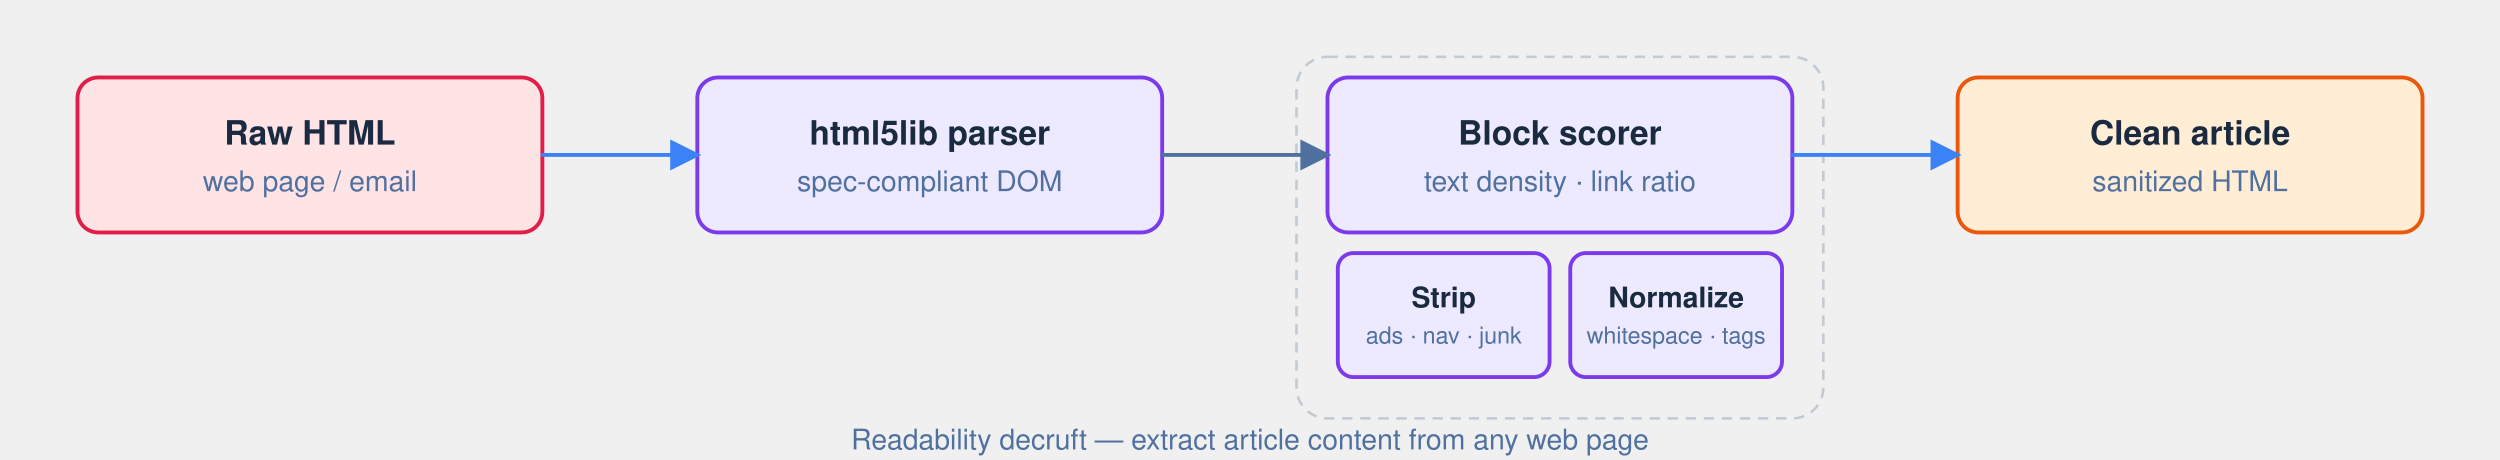
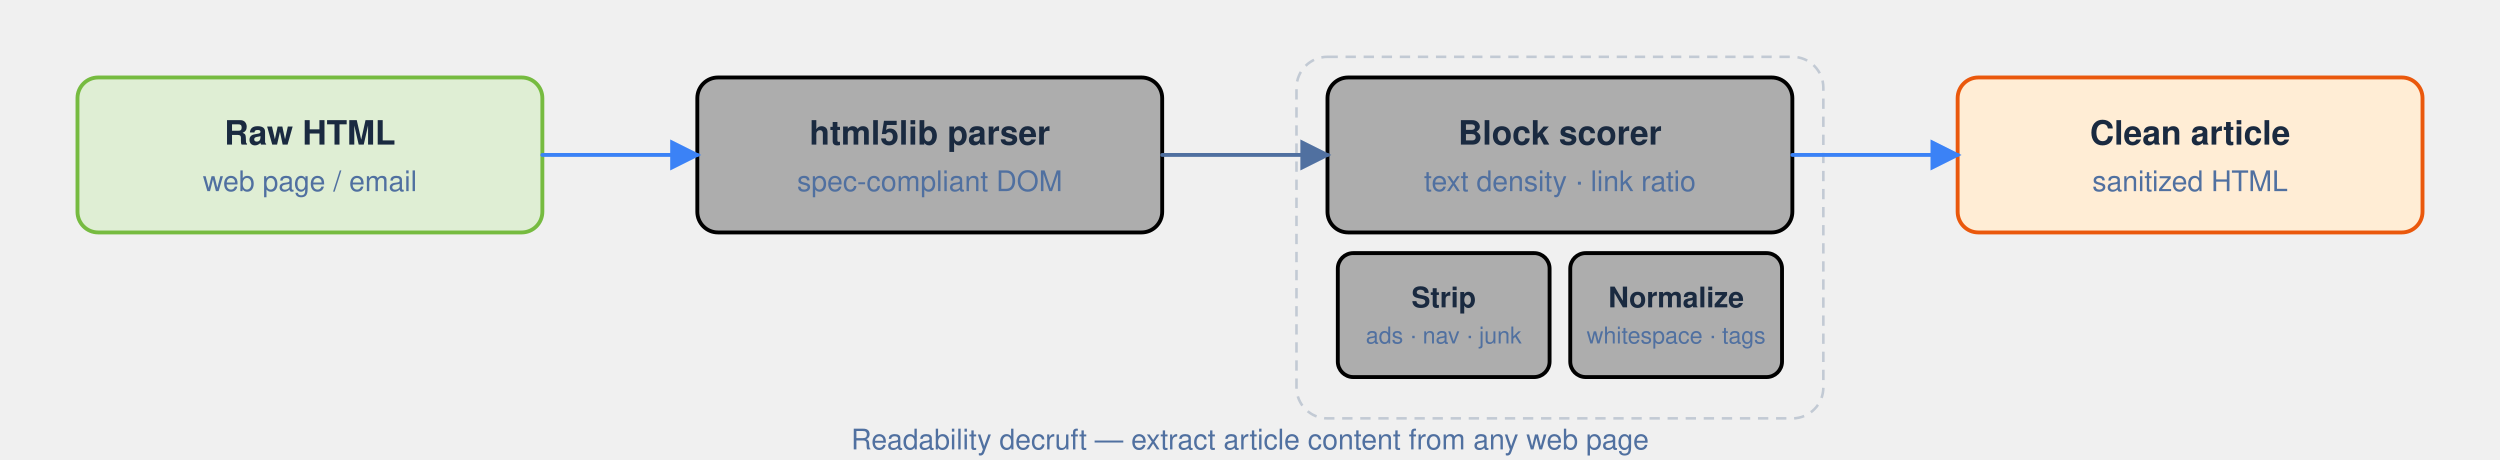
<svg xmlns="http://www.w3.org/2000/svg" viewBox="0 0 968 178">
  <style>
    /* Default: light mode (for rsvg-convert and non-media-query agents) */
    .bg { fill: transparent; }
-     .box { fill: #ffffff; stroke: #c8d0e0; stroke-width: 1.5; }
+     .box { fill: #ffffff; stroke: #707070; stroke-width: 1.5; }
    .box-accent { fill: #dbeafe; stroke: #3b82f6; stroke-width: 1.5; }
-     .box-green { fill: #d1fae5; stroke: #059669; stroke-width: 1.5; }
+     .box-green { fill: #74a7ff; stroke: #012f7b; stroke-width: 1.5; }
    .box-warm { fill: #fef3c7; stroke: #d97706; stroke-width: 1.5; }
-     .box-purple { fill: #ede9fe; stroke: #7c3aed; stroke-width: 1.5; }
-     .box-teal { fill: #ccfbf1; stroke: #0d9488; stroke-width: 1.5; }
-     .box-slate { fill: #f1f5f9; stroke: #64748b; stroke-width: 1.5; }
-     .box-indigo { fill: #e0e7ff; stroke: #4f46e5; stroke-width: 1.5; }
-     .box-rose { fill: #ffe4e6; stroke: #e11d48; stroke-width: 1.5; }
+     .box-purple { fill: #adadad; stroke: #000000; stroke-width: 1.5; }
+     .box-teal { fill: #ebebeb; stroke: #474747; stroke-width: 1.5; }
+     .box-slate { fill: #a7c6ff; stroke: #0042a9; stroke-width: 1.5; }
+     .box-indigo { fill: #dfeed4; stroke: #4e7a27; stroke-width: 1.5; }
+     .box-rose { fill: #dfeed4; stroke: #76bb40; stroke-width: 1.5; }
    .box-orange { fill: #ffedd5; stroke: #ea580c; stroke-width: 1.5; }
-     .box-cyan { fill: #cffafe; stroke: #0891b2; stroke-width: 1.5; }
+     .box-cyan { fill: #d9c9fe; stroke: #5e30eb; stroke-width: 1.5; }
    .label { fill: #1a2a40; }
    .sub { fill: #5070a0; }
    text { font-family: -apple-system, "Segoe UI", Helvetica, sans-serif; }
    .label { font-size: 13px; font-weight: 600; }
    .sub { font-size: 11px; }
    @media (prefers-color-scheme: dark) {
      .bg { fill: transparent; }
-       .box { fill: #1a1e2a; stroke: #2a3040; }
+       .box { fill: #1a1e2a; stroke: #505050; }
      .box-accent { fill: #0d1e38; stroke: #2b5cb0; }
-       .box-green { fill: #0d2220; stroke: #207060; }
+       .box-green { fill: #0a1a3a; stroke: #4a80d0; }
      .box-warm { fill: #221a10; stroke: #a06020; }
-       .box-purple { fill: #1a0d28; stroke: #7030a0; }
-       .box-teal { fill: #0d2228; stroke: #1a8a7a; }
-       .box-slate { fill: #1e293b; stroke: #475569; }
-       .box-indigo { fill: #1e1b4b; stroke: #6366f1; }
-       .box-rose { fill: #2a0a12; stroke: #f43f5e; }
+       .box-purple { fill: #222222; stroke: #666666; }
+       .box-teal { fill: #1e1e1e; stroke: #666666; }
+       .box-slate { fill: #0d1a38; stroke: #4a7ad0; }
+       .box-indigo { fill: #1a2810; stroke: #5a8a30; }
+       .box-rose { fill: #1a2810; stroke: #5aaa30; }
      .box-orange { fill: #2a1a08; stroke: #f97316; }
-       .box-cyan { fill: #082f3a; stroke: #06b6d4; }
+       .box-cyan { fill: #1a1030; stroke: #7040d0; }
      .label { fill: #d0daf0; }
      .sub { fill: #5070a0; }
    }
  </style>
  <defs>
    <marker id="ah" markerWidth="8" markerHeight="8" refX="7" refY="4" orient="auto">
      <path d="M0,0 L8,4 L0,8z" fill="#5070a0" stroke="none" />
    </marker>
    <marker id="ahs" markerWidth="8" markerHeight="8" refX="7" refY="4" orient="auto">
      <path d="M0,0 L8,4 L0,8z" fill="#3b82f6" stroke="none" />
    </marker>
  </defs>
  <rect width="968" height="178" class="bg" rx="8" />
  <rect x="30" y="30" width="180" height="60" rx="8" class="box-rose" />
  <text x="120" y="56" text-anchor="middle" class="label">Raw HTML</text>
  <text x="120" y="74" text-anchor="middle" class="sub">web page / email</text>
  <rect x="270" y="30" width="180" height="60" rx="8" class="box-purple" />
  <text x="360" y="56" text-anchor="middle" class="label">html5lib parser</text>
  <text x="360" y="74" text-anchor="middle" class="sub">spec-compliant DOM</text>
  <rect x="502" y="22" width="204" height="140" rx="12" fill="none" stroke="#94a3b8" stroke-width="1" stroke-dasharray="4 3" opacity="0.5" />
  <rect x="514" y="30" width="180" height="60" rx="8" class="box-purple" />
  <text x="604" y="56" text-anchor="middle" class="label">Block scorer</text>
  <text x="604" y="74" text-anchor="middle" class="sub">text density · link ratio</text>
  <rect x="518" y="98" width="82" height="48" rx="6" class="box-purple" />
  <text x="559" y="119" text-anchor="middle" class="label" style="font-size:11px">Strip</text>
  <text x="559" y="133" text-anchor="middle" class="sub" style="font-size:9px">ads · nav · junk</text>
  <rect x="608" y="98" width="82" height="48" rx="6" class="box-purple" />
  <text x="649" y="119" text-anchor="middle" class="label" style="font-size:11px">Normalize</text>
  <text x="649" y="133" text-anchor="middle" class="sub" style="font-size:9px">whitespace · tags</text>
  <rect x="758" y="30" width="180" height="60" rx="8" class="box-orange" />
  <text x="848" y="56" text-anchor="middle" class="label">Clean article</text>
  <text x="848" y="74" text-anchor="middle" class="sub">sanitized HTML</text>
  <path d="M210,60 L270,60" fill="none" stroke="#3b82f6" stroke-width="1.5" stroke-linecap="round" marker-end="url(#ahs)" />
  <path d="M450,60 L514,60" fill="none" stroke="#5070a0" stroke-width="1.5" stroke-linecap="round" marker-end="url(#ah)" />
  <path d="M694,60 L758,60" fill="none" stroke="#3b82f6" stroke-width="1.5" stroke-linecap="round" marker-end="url(#ahs)" />
  <text x="484" y="174" text-anchor="middle" class="sub">Readability decruft — extract article content from any web page</text>
</svg>
